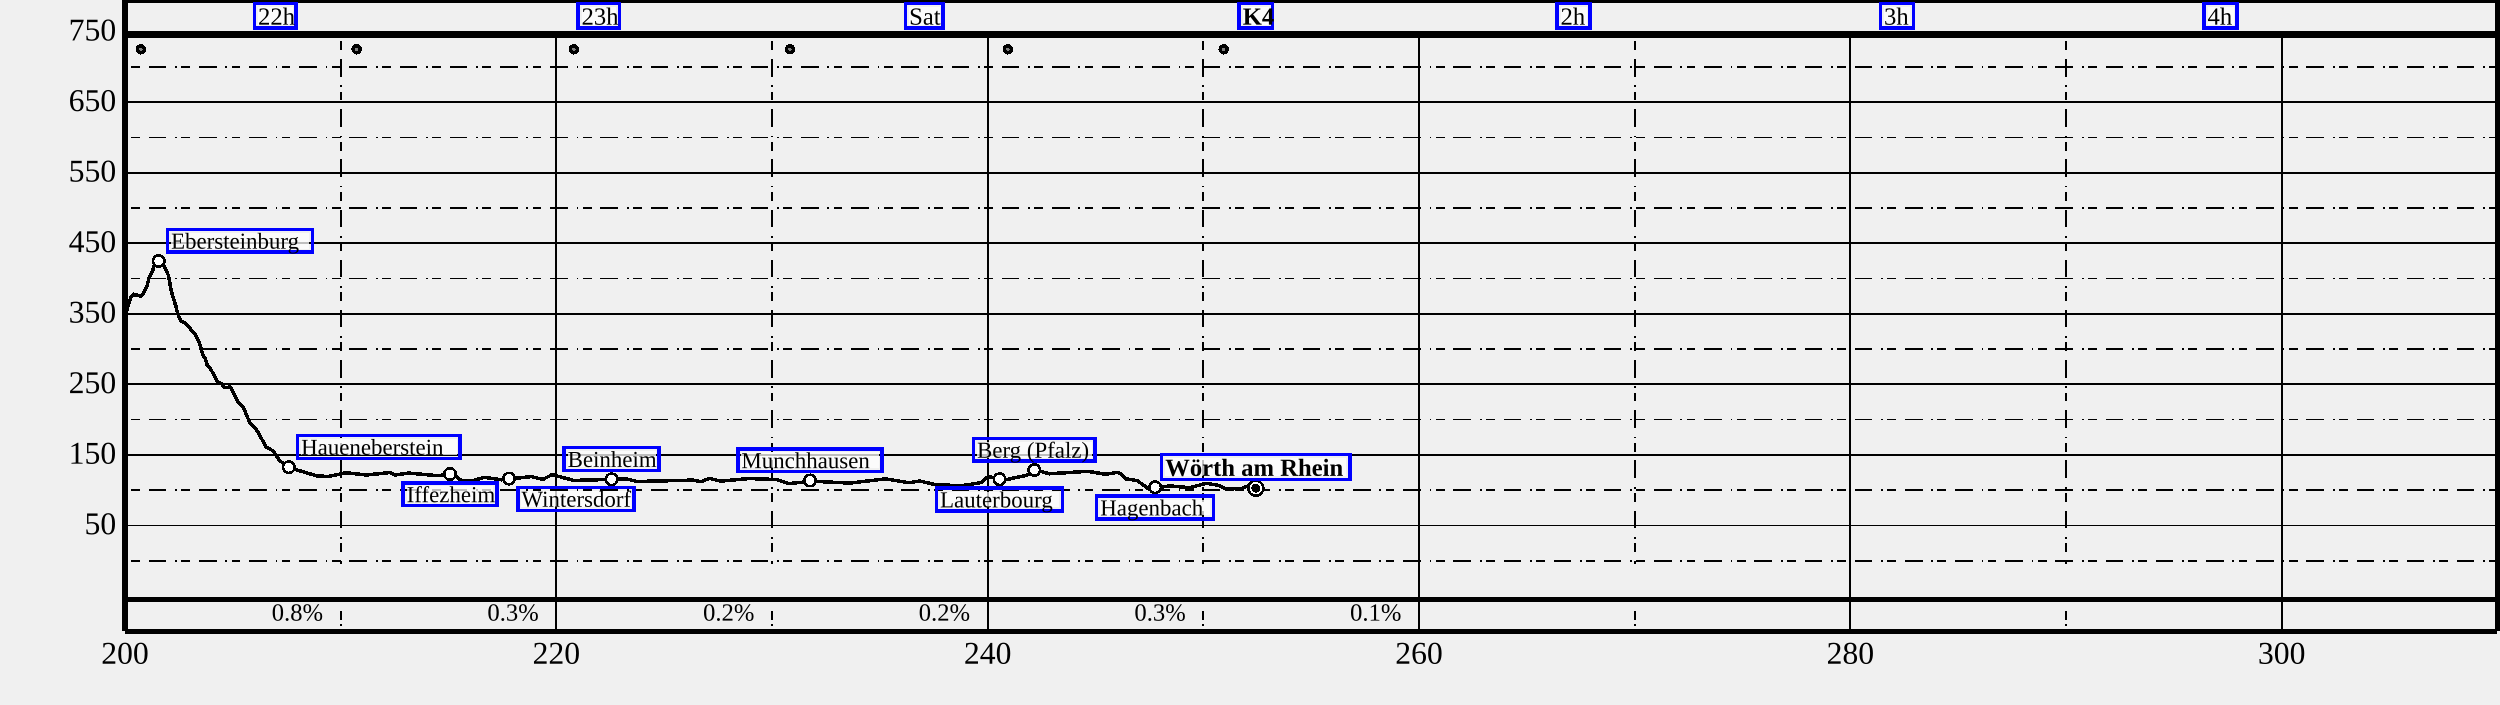
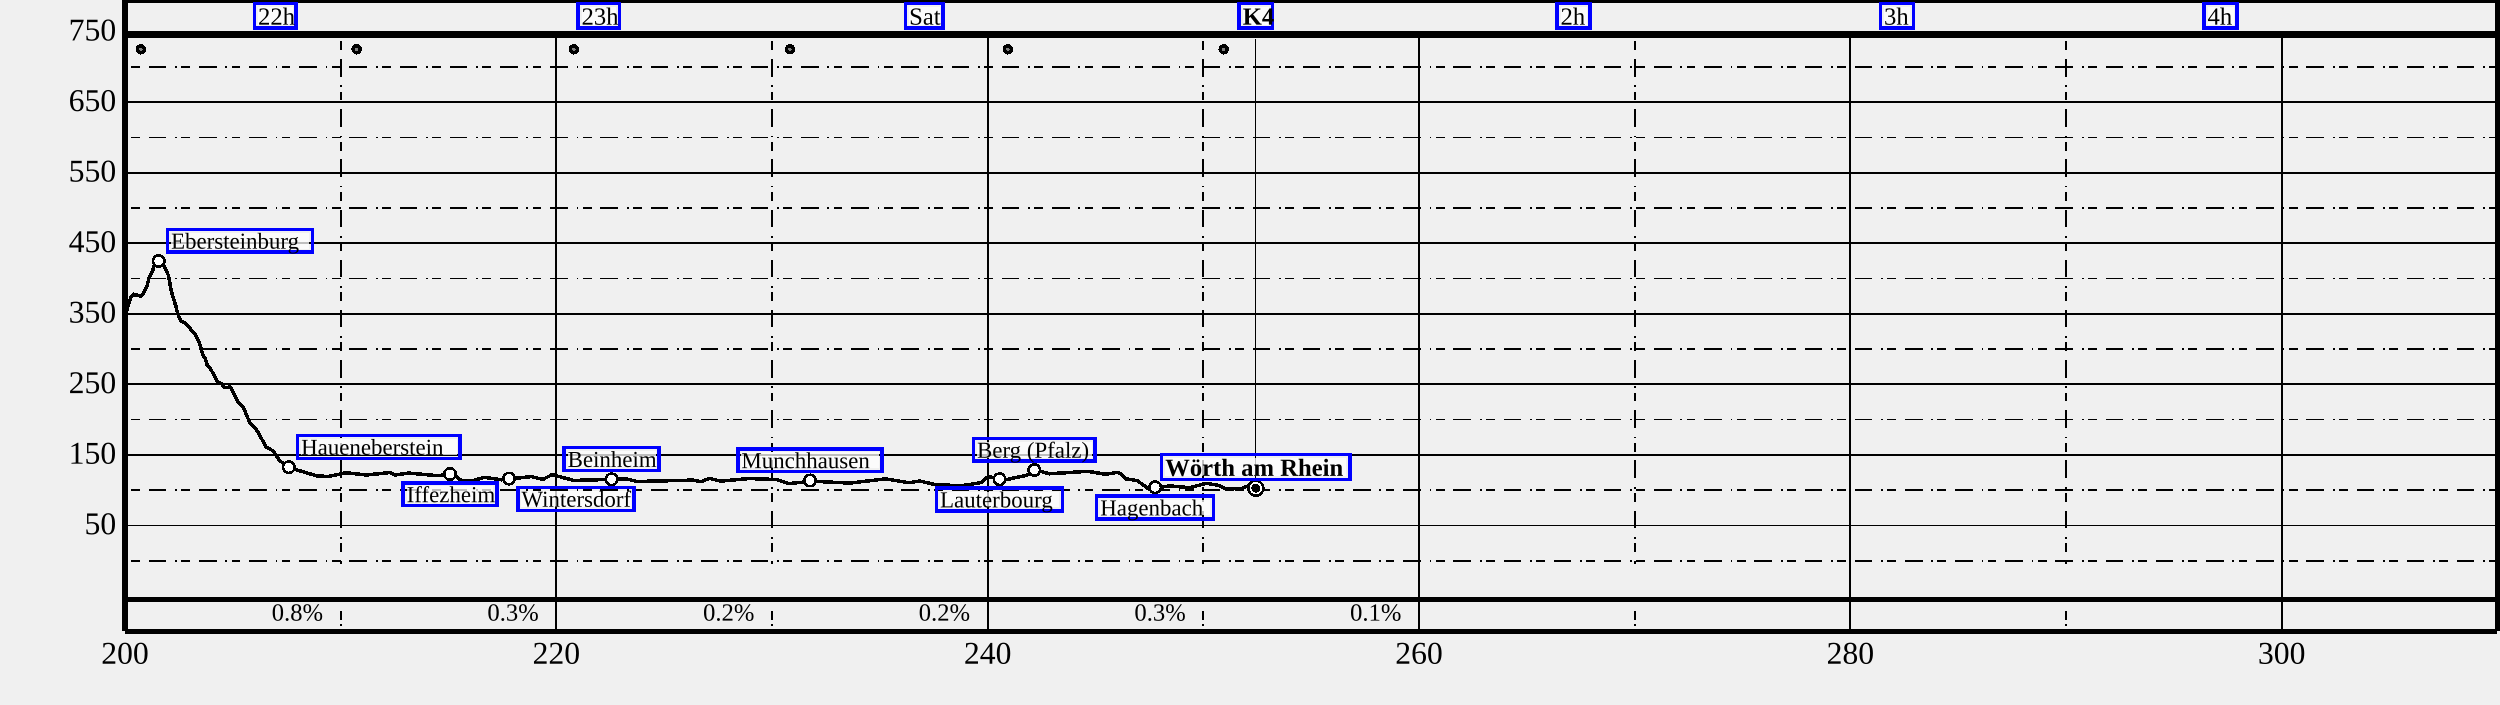
<svg xmlns="http://www.w3.org/2000/svg" height="400" width="1420">
  <g font-size="18" id="world" shape-rendering="crispEdges">
    <g id="BG" />
    <g id="SB" transform="translate(71 360)">
      <text text-anchor="middle" x="0" y="17">
200
</text>
      <text text-anchor="middle" x="245" y="17">
220
</text>
      <text text-anchor="middle" x="490" y="17">
240
</text>
      <text text-anchor="middle" x="735" y="17">
260
</text>
      <text text-anchor="middle" x="980" y="17">
280
</text>
      <text text-anchor="middle" x="1225" y="17">
300
</text>
    </g>
    <g id="SD" transform="translate(71 0)">
      <path d="M0,0 L1347.5,0" stroke="black" stroke-width="3" />
      <path d="M0,0 L0,358.5" stroke="black" stroke-width="3" />
      <path d="M0,358.5 L1347.5,358.5" stroke="black" stroke-width="3" />
      <path d="M1347.5,0 L1347.5,358.5" stroke="black" stroke-width="3" />
      <path d="M0,358.5 L1347.5,358.5" stroke="black" stroke-width="1" />
      <path d="M0,20 L0,358.5" stroke="black" stroke-width="1" />
      <path d="M245,20 L245,358.5" stroke="black" stroke-width="1" />
      <path d="M490,20 L490,358.5" stroke="black" stroke-width="1" />
      <path d="M735,20 L735,358.5" stroke="black" stroke-width="1" />
      <path d="M980,20 L980,358.5" stroke="black" stroke-width="1" />
      <path d="M1225,20 L1225,358.5" stroke="black" stroke-width="1" />
      <path d="M122.5,20 L122.5,320.5" stroke="black" stroke-dasharray="1.0,2.5,5.0,5.0,10.0,5.0" />
      <path d="M367.5,20 L367.5,320.5" stroke="black" stroke-dasharray="1.0,2.5,5.0,5.0,10.0,5.0" />
      <path d="M612.5,20 L612.5,320.5" stroke="black" stroke-dasharray="1.0,2.5,5.0,5.0,10.0,5.0" />
      <path d="M857.5,20 L857.5,320.5" stroke="black" stroke-dasharray="1.0,2.5,5.0,5.0,10.0,5.0" />
      <path d="M1102.5,20 L1102.5,320.5" stroke="black" stroke-dasharray="1.0,2.5,5.0,5.0,10.0,5.0" />
      <path d="M1347.5,20 L1347.5,320.5" stroke="black" stroke-dasharray="1.0,2.5,5.0,5.0,10.0,5.0" />
      <path d="M0,298.438 L1347.5,298.438" stroke="black" stroke-width="1" />
      <path d="M0,258.375 L1347.5,258.375" stroke="black" stroke-width="1" />
      <path d="M0,218.312 L1347.5,218.312" stroke="black" stroke-width="1" />
      <path d="M0,178.25 L1347.5,178.25" stroke="black" stroke-width="1" />
      <path d="M0,138.188 L1347.5,138.188" stroke="black" stroke-width="1" />
      <path d="M0,98.125 L1347.5,98.125" stroke="black" stroke-width="1" />
      <path d="M0,58.062 L1347.5,58.062" stroke="black" stroke-width="1" />
      <path d="M0,18 L1347.5,18" stroke="black" stroke-width="1" />
      <path d="M0,318.469 L1347.5,318.469" stroke="black" stroke-dasharray="1.0,2.5,5.0,5.0,10.0,5.0" />
      <path d="M0,278.406 L1347.5,278.406" stroke="black" stroke-dasharray="1.0,2.5,5.0,5.0,10.0,5.0" />
      <path d="M0,238.344 L1347.5,238.344" stroke="black" stroke-dasharray="1.0,2.5,5.0,5.0,10.0,5.0" />
      <path d="M0,198.281 L1347.5,198.281" stroke="black" stroke-dasharray="1.0,2.5,5.0,5.0,10.0,5.0" />
      <path d="M0,158.219 L1347.5,158.219" stroke="black" stroke-dasharray="1.0,2.5,5.0,5.0,10.0,5.0" />
      <path d="M0,118.156 L1347.5,118.156" stroke="black" stroke-dasharray="1.0,2.5,5.0,5.0,10.0,5.0" />
      <path d="M0,78.094 L1347.5,78.094" stroke="black" stroke-dasharray="1.0,2.5,5.0,5.0,10.0,5.0" />
      <path d="M0,38.031 L1347.5,38.031" stroke="black" stroke-dasharray="1.0,2.5,5.0,5.0,10.0,5.0" />
      <path d="M0,20 L1347.5,20" stroke="black" stroke-width="3" />
      <text font-size="14" text-anchor="end" x="112.5" y="352.5">
0.8%
</text>
      <text font-size="14" text-anchor="end" x="235" y="352.5">
0.3%
</text>
      <text font-size="14" text-anchor="end" x="357.5" y="352.5">
0.2%
</text>
      <text font-size="14" text-anchor="end" x="480" y="352.5">
0.2%
</text>
      <text font-size="14" text-anchor="end" x="602.5" y="352.5">
0.3%
</text>
      <text font-size="14" text-anchor="end" x="725" y="352.5">
0.1%
</text>
      <path d="M122.5,355.5 L122.5,340.5" stroke="black" stroke-dasharray="1.0,2.5,5.0,5.0,10.0,5.0" />
      <path d="M367.5,355.5 L367.5,340.5" stroke="black" stroke-dasharray="1.0,2.5,5.0,5.0,10.0,5.0" />
      <path d="M612.5,355.5 L612.5,340.5" stroke="black" stroke-dasharray="1.0,2.5,5.0,5.0,10.0,5.0" />
      <path d="M857.5,355.5 L857.5,340.5" stroke="black" stroke-dasharray="1.0,2.5,5.0,5.0,10.0,5.0" />
      <path d="M1102.5,355.5 L1102.5,340.5" stroke="black" stroke-dasharray="1.0,2.5,5.0,5.0,10.0,5.0" />
      <path d="M1347.5,355.5 L1347.5,340.5" stroke="black" stroke-dasharray="1.0,2.5,5.0,5.0,10.0,5.0" />
      <path d="M0,340.5 L1347.5,340.5" stroke="black" stroke-width="3" />
      <path d="M-0.1,178.2 L0.4,176.5 L1.0,176.6 L1.3,174.7 L3.5,168.5 L4.8,167.0 L9.0,168.3 L10.2,166.8 L12.3,163.1 L13.5,158.4 L15.9,153.2 L16.2,151.2 L19.2,148.8 L22.2,151.1 L24.6,156.3 L26.4,165.7 L28.6,173.1 L28.8,173.1 L29.3,176.3 L31.6,182.2 L34.4,183.7 L39.8,189.8 L42.5,195.4 L44.1,201.2 L45.6,203.8 L46.7,207.5 L48.6,209.5 L52.5,216.8 L54.8,218.0 L56.3,220.2 L59.8,219.8 L64.2,228.5 L67.5,231.9 L71.0,240.5 L74.7,244.1 L80.2,253.9 L84.4,256.3 L87.9,261.8 L94.8,266.1 L109.3,270.4 L115.4,270.6 L125.7,268.5 L137.2,269.8 L150.4,268.4 L153.3,269.8 L161.1,268.7 L177.7,270.2 L184.2,269.4 L187.9,270.5 L190.4,272.7 L196.9,273.3 L203.9,271.1 L214.1,272.5 L230.7,270.7 L237.3,272.3 L242.6,269.6 L254.9,272.9 L284.6,272.0 L291.0,273.5 L322.5,272.7 L327.1,273.6 L332.0,271.7 L338.3,273.3 L354.7,271.8 L370.3,272.4 L377.2,274.7 L390.1,273.3 L411.6,274.4 L432.0,272.0 L445.2,274.2 L451.5,273.2 L460.4,275.3 L475.1,275.9 L486.4,274.1 L490.2,270.7 L499.7,272.6 L512.4,269.9 L516.5,266.8 L525.1,269.1 L546.9,267.7 L557.1,269.4 L563.8,268.3 L565.7,269.0 L568.2,271.9 L575.0,273.0 L581.4,277.7 L593.4,276.0 L605.0,277.0 L614.1,274.5 L620.9,275.6 L625.4,277.8 L634.5,277.4 L638.1,275.9 L642.3,277.1" fill="transparent" id="track" stroke="black" stroke-linejoin="miter" stroke-miterlimit="1" stroke-width="2" />
      <g>
        <g>
          <circle cx="8.977" cy="28" fill="Gray" id="user-step" r="2" stroke="black" stroke-width="2" />
        </g>
        <g>
          <circle cx="131.558" cy="28" fill="Gray" id="user-step" r="2" stroke="black" stroke-width="2" />
        </g>
        <g>
          <circle cx="254.948" cy="28" fill="Gray" id="user-step" r="2" stroke="black" stroke-width="2" />
        </g>
        <g>
          <circle cx="377.668" cy="28" fill="Gray" id="user-step" r="2" stroke="black" stroke-width="2" />
        </g>
        <g>
          <circle cx="501.435" cy="28" fill="Gray" id="user-step" r="2" stroke="black" stroke-width="2" />
        </g>
        <g>
          <circle cx="624.073" cy="28" fill="Gray" id="user-step" r="2" stroke="black" stroke-width="2" />
        </g>
        <g>
          <circle cx="642.301" cy="277.284" fill="Blue" id="0/wp" r="5" />
        </g>
        <g transform="translate(642.301 277.2845)">
          <rect fill="white" fill-opacity="0.75" height="10" id="label-bg" width="14.875" x="-7.438" y="-273.284" />
          <rect fill="none" height="14" id="label-dbg" stroke="blue" stroke-width="2" width="18.875" x="-9.438" y="-275.284" />
          <text font-size="14.0" font-style="normal" font-weight="bold" id="0/wp/text" text-anchor="start" x="-7.438" y="-263.284">
K4
</text>
        </g>
+         <path d="M642.30,22.00 L642.30,271.28" id="link" stroke="black" stroke-linejoin="miter" stroke-miterlimit="1" stroke-width="0.5" />
        <g>
          <circle cx="642.301" cy="277.284" fill="Black" id="2/wp" r="5" />
          <circle cx="642.301" cy="277.284" fill="white" id="2/wp-little-white" r="3.5" />
          <circle cx="642.301" cy="277.284" fill="black" id="2/wp-little-white" r="2.5" />
        </g>
        <g transform="translate(642.301 277.2845)">
          <rect fill="white" fill-opacity="0.75" height="10" id="label-bg" width="102.959" x="-51.48" y="-17" />
          <rect fill="none" height="14" id="label-dbg" stroke="blue" stroke-width="2" width="106.959" x="-53.48" y="-19" />
          <text font-size="14.0" font-style="normal" font-weight="bold" id="2/wp/text" text-anchor="start" x="-51.480" y="-7.000">
Wörth am Rhein
</text>
        </g>
        <g>
          <circle cx="585.114" cy="276.764" fill="Black" id="3/wp" r="4" />
          <circle cx="585.114" cy="276.764" fill="white" id="3/wp-little-white" r="2.5" />
        </g>
        <g transform="translate(585.1145 276.7637)">
          <rect fill="white" fill-opacity="0.75" height="9" id="label-bg" width="62.351" x="-31.176" y="7" />
          <rect fill="none" height="13" id="label-dbg" stroke="blue" stroke-width="2" width="66.351" x="-33.176" y="5" />
          <text font-size="13.0" font-style="normal" font-weight="normal" id="3/wp/text" text-anchor="start" x="-31.176" y="16.000">
Hagenbach
</text>
        </g>
        <g>
          <circle cx="184.616" cy="269.232" fill="Black" id="4/wp" r="4" />
          <circle cx="184.616" cy="269.232" fill="white" id="4/wp-little-white" r="2.5" />
        </g>
        <g transform="translate(184.6157 269.2319)">
          <rect fill="white" fill-opacity="0.75" height="9" id="label-bg" width="49.266" x="-24.633" y="7" />
          <rect fill="none" height="13" id="label-dbg" stroke="blue" stroke-width="2" width="53.266" x="-26.633" y="5" />
          <text font-size="13.0" font-style="normal" font-weight="normal" id="4/wp/text" text-anchor="start" x="-24.633" y="16.000">
Iffezheim
</text>
        </g>
        <g>
          <circle cx="496.739" cy="272.197" fill="Black" id="5/wp" r="4" />
          <circle cx="496.739" cy="272.197" fill="white" id="5/wp-little-white" r="2.5" />
        </g>
        <g transform="translate(496.7392 272.1966)">
          <rect fill="white" fill-opacity="0.75" height="9" id="label-bg" width="67.586" x="-33.793" y="7" />
          <rect fill="none" height="13" id="label-dbg" stroke="blue" stroke-width="2" width="71.586" x="-35.793" y="5" />
          <text font-size="13.0" font-style="normal" font-weight="normal" id="5/wp/text" text-anchor="start" x="-33.793" y="16.000">
Lauterbourg
</text>
        </g>
        <g>
          <circle cx="516.512" cy="266.988" fill="Black" id="6/wp" r="4" />
          <circle cx="516.512" cy="266.988" fill="white" id="6/wp-little-white" r="2.5" />
        </g>
        <g transform="translate(516.5121 266.9884)">
          <rect fill="white" fill-opacity="0.75" height="9" id="label-bg" width="65.122" x="-32.561" y="-16" />
          <rect fill="none" height="13" id="label-dbg" stroke="blue" stroke-width="2" width="69.122" x="-34.561" y="-18" />
          <text font-size="13.0" font-style="normal" font-weight="normal" id="6/wp/text" text-anchor="start" x="-32.561" y="-7.000">
Berg (Pfalz)
</text>
        </g>
        <g>
          <circle cx="276.397" cy="272.237" fill="Black" id="7/wp" r="4" />
          <circle cx="276.397" cy="272.237" fill="white" id="7/wp-little-white" r="2.5" />
        </g>
        <g transform="translate(276.3968 272.2366)">
          <rect fill="white" fill-opacity="0.75" height="9" id="label-bg" width="49.959" x="-24.979" y="-16" />
          <rect fill="none" height="13" id="label-dbg" stroke="blue" stroke-width="2" width="53.959" x="-26.979" y="-18" />
          <text font-size="13.0" font-style="normal" font-weight="normal" id="7/wp/text" text-anchor="start" x="-24.979" y="-7.000">
Beinheim
</text>
        </g>
        <g>
          <circle cx="389.103" cy="272.918" fill="Black" id="8/wp" r="4" />
          <circle cx="389.103" cy="272.918" fill="white" id="8/wp-little-white" r="2.5" />
        </g>
        <g transform="translate(389.1032 272.9177)">
          <rect fill="white" fill-opacity="0.75" height="9" id="label-bg" width="77.977" x="-38.988" y="-16" />
          <rect fill="none" height="13" id="label-dbg" stroke="blue" stroke-width="2" width="81.977" x="-40.988" y="-18" />
          <text font-size="13.0" font-style="normal" font-weight="normal" id="8/wp/text" text-anchor="start" x="-38.988" y="-7.000">
Munchhausen
</text>
        </g>
        <g>
          <circle cx="218.163" cy="271.836" fill="Black" id="9/wp" r="4" />
          <circle cx="218.163" cy="271.836" fill="white" id="9/wp-little-white" r="2.5" />
        </g>
        <g transform="translate(218.1634 271.836)">
          <rect fill="white" fill-opacity="0.75" height="9" id="label-bg" width="61.966" x="7" y="7" />
          <rect fill="none" height="13" id="label-dbg" stroke="blue" stroke-width="2" width="65.966" x="5" y="5" />
          <text font-size="13.0" font-style="normal" font-weight="normal" id="9/wp/text" text-anchor="start" x="7.000" y="16.000">
Wintersdorf
</text>
        </g>
        <g>
          <circle cx="93.04" cy="265.346" fill="Black" id="10/wp" r="4" />
          <circle cx="93.04" cy="265.346" fill="white" id="10/wp-little-white" r="2.5" />
        </g>
        <g transform="translate(93.03956 265.3459)">
          <rect fill="white" fill-opacity="0.75" height="9" id="label-bg" width="88.291" x="7" y="-16" />
          <rect fill="none" height="13" id="label-dbg" stroke="blue" stroke-width="2" width="92.291" x="5" y="-18" />
          <text font-size="13.0" font-style="normal" font-weight="normal" id="10/wp/text" text-anchor="start" x="7.000" y="-7.000">
Haueneberstein
</text>
        </g>
        <g>
          <circle cx="19.166" cy="148.243" fill="Black" id="11/wp" r="4" />
          <circle cx="19.166" cy="148.243" fill="white" id="11/wp-little-white" r="2.5" />
        </g>
        <g transform="translate(19.16637 148.2432)">
          <rect fill="white" fill-opacity="0.75" height="9" id="label-bg" width="78.285" x="7" y="-16" />
          <rect fill="none" height="13" id="label-dbg" stroke="blue" stroke-width="2" width="82.285" x="5" y="-18" />
          <text font-size="13.0" font-style="normal" font-weight="normal" id="11/wp/text" text-anchor="start" x="7.000" y="-7.000">
Ebersteinburg
</text>
        </g>
        <g />
        <g transform="translate(97.1875 17)">
          <rect fill="white" fill-opacity="0.75" height="10" id="label-bg" width="19.625" x="-21.625" y="-13" />
          <rect fill="none" height="14" id="label-dbg" stroke="blue" stroke-width="2" width="23.625" x="-23.625" y="-15" />
          <text font-size="14.0" font-style="normal" font-weight="normal" id="" text-anchor="start" x="-21.625" y="-3.000">
22h
</text>
        </g>
        <g />
        <g transform="translate(280.9375 17)">
          <rect fill="white" fill-opacity="0.75" height="10" id="label-bg" width="19.625" x="-21.625" y="-13" />
          <rect fill="none" height="14" id="label-dbg" stroke="blue" stroke-width="2" width="23.625" x="-23.625" y="-15" />
          <text font-size="14.0" font-style="normal" font-weight="normal" id="" text-anchor="start" x="-21.625" y="-3.000">
23h
</text>
        </g>
        <g />
        <g transform="translate(464.6875 17)">
          <rect fill="white" fill-opacity="0.75" height="10" id="label-bg" width="17.304" x="-19.304" y="-13" />
          <rect fill="none" height="14" id="label-dbg" stroke="blue" stroke-width="2" width="21.304" x="-21.304" y="-15" />
          <text font-size="14.0" font-style="normal" font-weight="normal" id="" text-anchor="start" x="-19.304" y="-3.000">
Sat
</text>
        </g>
        <g />
        <g transform="translate(832.1875 17)">
          <rect fill="white" fill-opacity="0.75" height="10" id="label-bg" width="14.817" x="-16.817" y="-13" />
          <rect fill="none" height="14" id="label-dbg" stroke="blue" stroke-width="2" width="18.817" x="-18.817" y="-15" />
          <text font-size="14.0" font-style="normal" font-weight="normal" id="" text-anchor="start" x="-16.817" y="-3.000">
 2h
</text>
        </g>
        <g />
        <g transform="translate(1015.938 17)">
          <rect fill="white" fill-opacity="0.75" height="10" id="label-bg" width="14.817" x="-16.817" y="-13" />
          <rect fill="none" height="14" id="label-dbg" stroke="blue" stroke-width="2" width="18.817" x="-18.817" y="-15" />
          <text font-size="14.0" font-style="normal" font-weight="normal" id="" text-anchor="start" x="-16.817" y="-3.000">
 3h
</text>
        </g>
        <g />
        <g transform="translate(1199.688 17)">
          <rect fill="white" fill-opacity="0.75" height="10" id="label-bg" width="14.817" x="-16.817" y="-13" />
          <rect fill="none" height="14" id="label-dbg" stroke="blue" stroke-width="2" width="18.817" x="-18.817" y="-15" />
          <text font-size="14.0" font-style="normal" font-weight="normal" id="" text-anchor="start" x="-16.817" y="-3.000">
 4h
</text>
        </g>
      </g>
    </g>
    <g id="SL" transform="translate(0 0)">
      <text text-anchor="end" x="66" y="303.438">
50
</text>
      <text text-anchor="end" x="66" y="263.375">
150
</text>
      <text text-anchor="end" x="66" y="223.312">
250
</text>
      <text text-anchor="end" x="66" y="183.25">
350
</text>
      <text text-anchor="end" x="66" y="143.188">
450
</text>
      <text text-anchor="end" x="66" y="103.125">
550
</text>
      <text text-anchor="end" x="66" y="63.062">
650
</text>
      <text text-anchor="end" x="66" y="23">
750
</text>
    </g>
  </g>
</svg>
